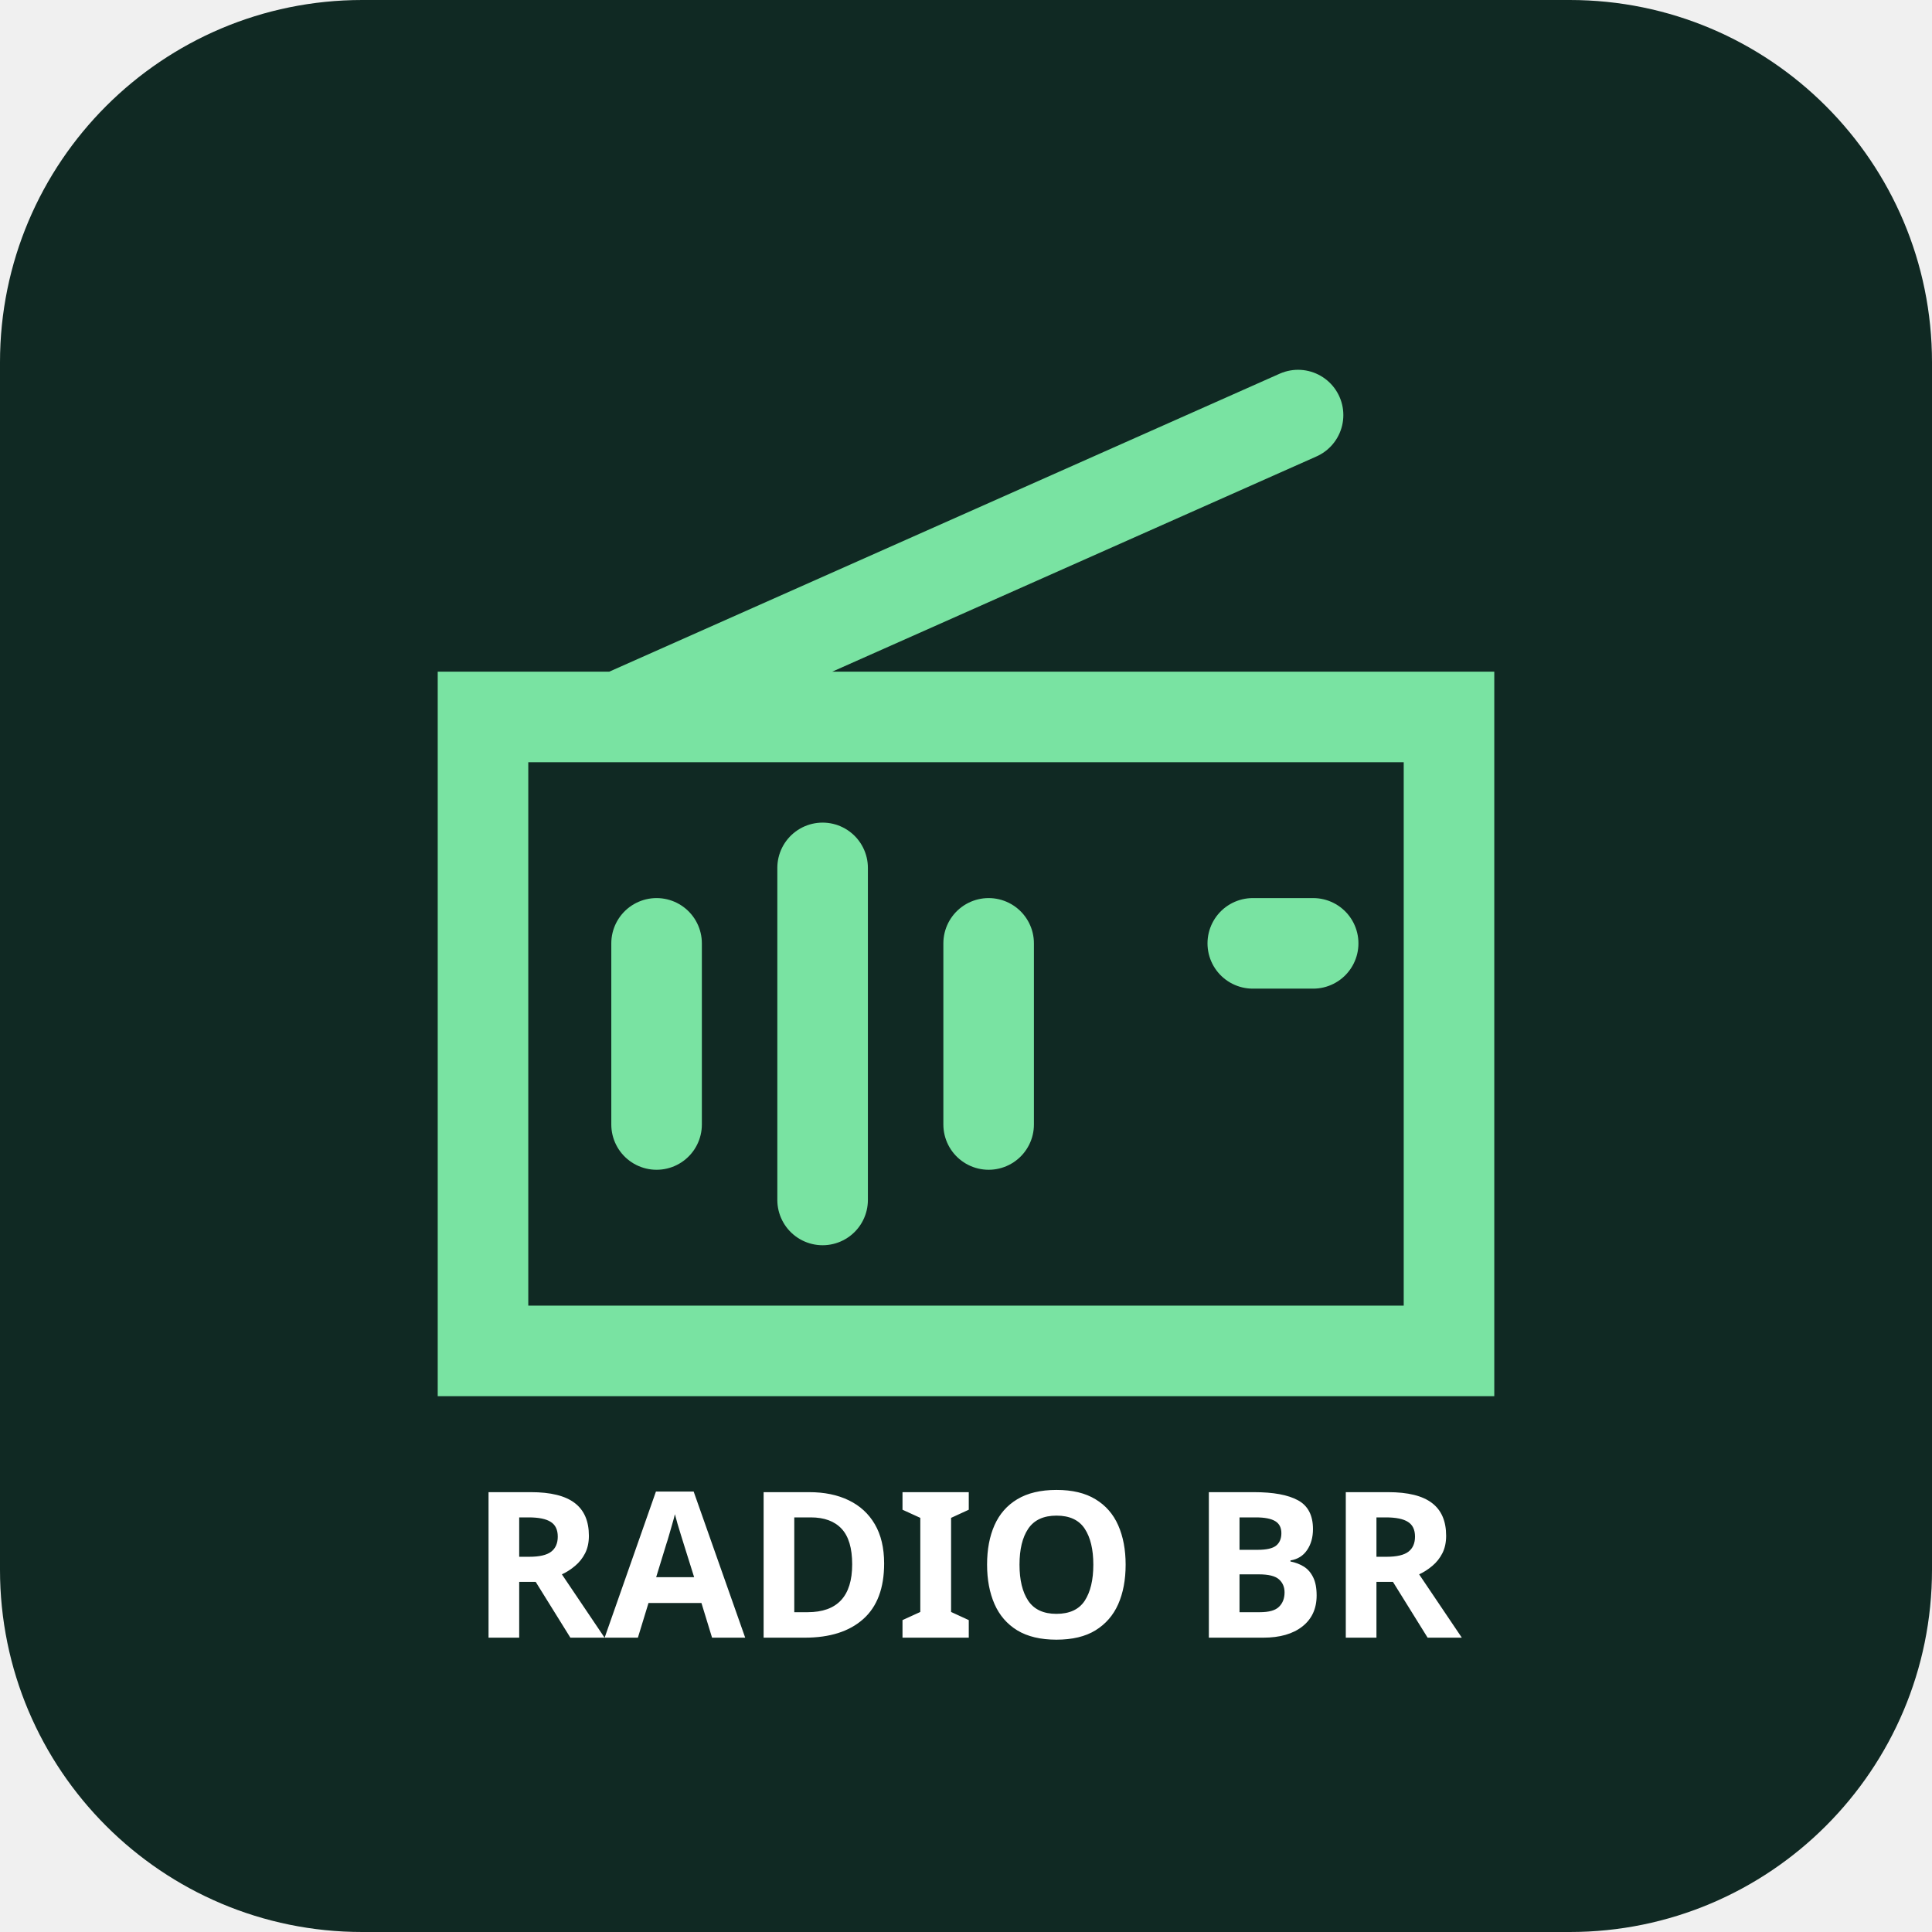
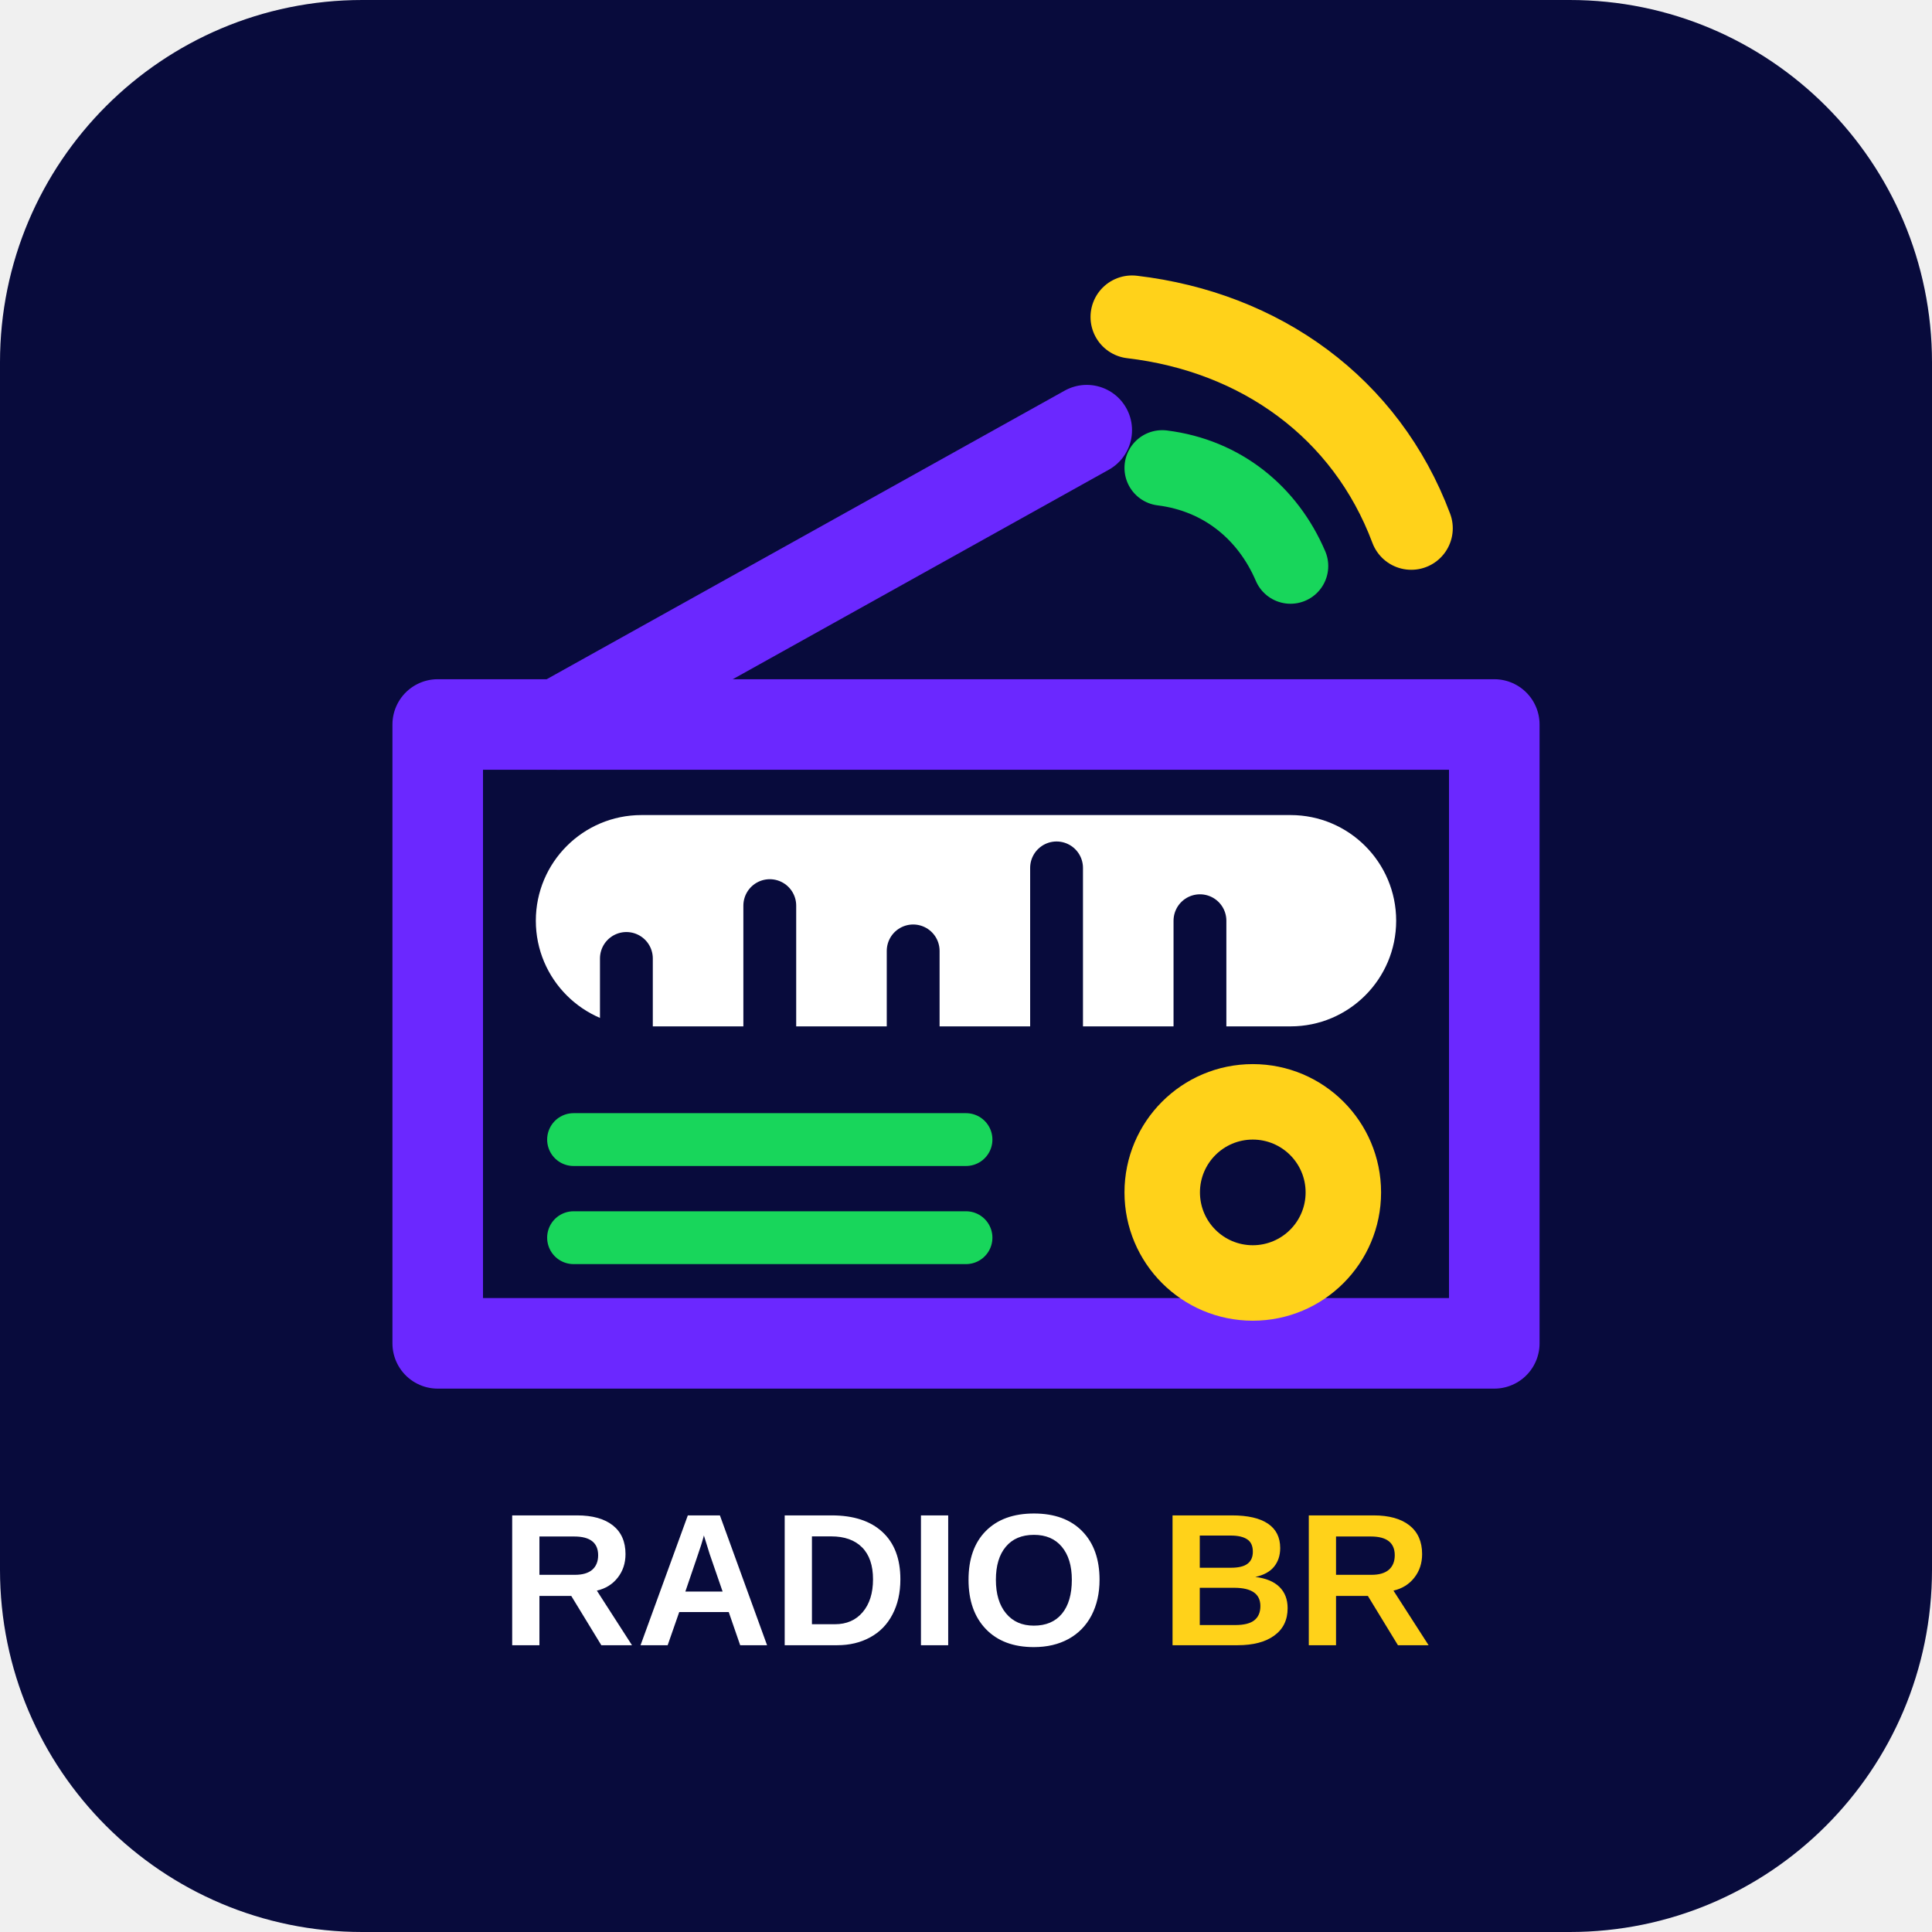
<svg xmlns="http://www.w3.org/2000/svg" viewBox="0 0 256 256">
-   <rect width="256" height="256" rx="48" fill="#102923" />
-   <g fill="none" stroke="#79e3a2" stroke-width="12" stroke-linecap="round">
-     <path d="M64 95h128v84H64zM82 95l90-40M87 125v24m22-34v44m22-34v24m35-24h8" />
+   <rect width="256" height="256" rx="48" fill="#080b3c" />
+   <g fill="none" stroke-linecap="round" stroke-linejoin="round">
+     <path d="M58 96h140v82H58z" stroke="#6b28ff" stroke-width="12" />
+     <path d="m74 96 70-39" stroke="#6b28ff" stroke-width="12" />
+     <path d="M150 42c17 2 31 12 37 28" stroke="#ffd21a" stroke-width="11" />
+     <path d="M154 62c8 1 14 6 17 13" stroke="#18d65b" stroke-width="10" />
  </g>
-   <text x="128" y="217" text-anchor="middle" font-family="sans-serif" font-weight="bold" font-size="27" fill="white">RADIO BR</text>
+   <rect x="71" y="108" width="114" height="28" rx="14" fill="#fff" />
+   <path d="M83 136v-9m19 9v-16m19 16v-10m19 10v-21m19 21v-14" stroke="#080b3c" stroke-width="7" stroke-linecap="round" />
+   <path d="M76 151h52M76 164h52" stroke="#18d65b" stroke-width="7" stroke-linecap="round" />
+   <circle cx="166" cy="158" r="17" fill="#ffd21a" />
+   <circle cx="166" cy="158" r="7" fill="#080b3c" />
+   <text x="128" y="218" text-anchor="middle" font-family="Arial, sans-serif" font-weight="700" font-size="25" fill="#fff">RADIO <tspan fill="#ffd21a">BR</tspan>
+   </text>
</svg>
